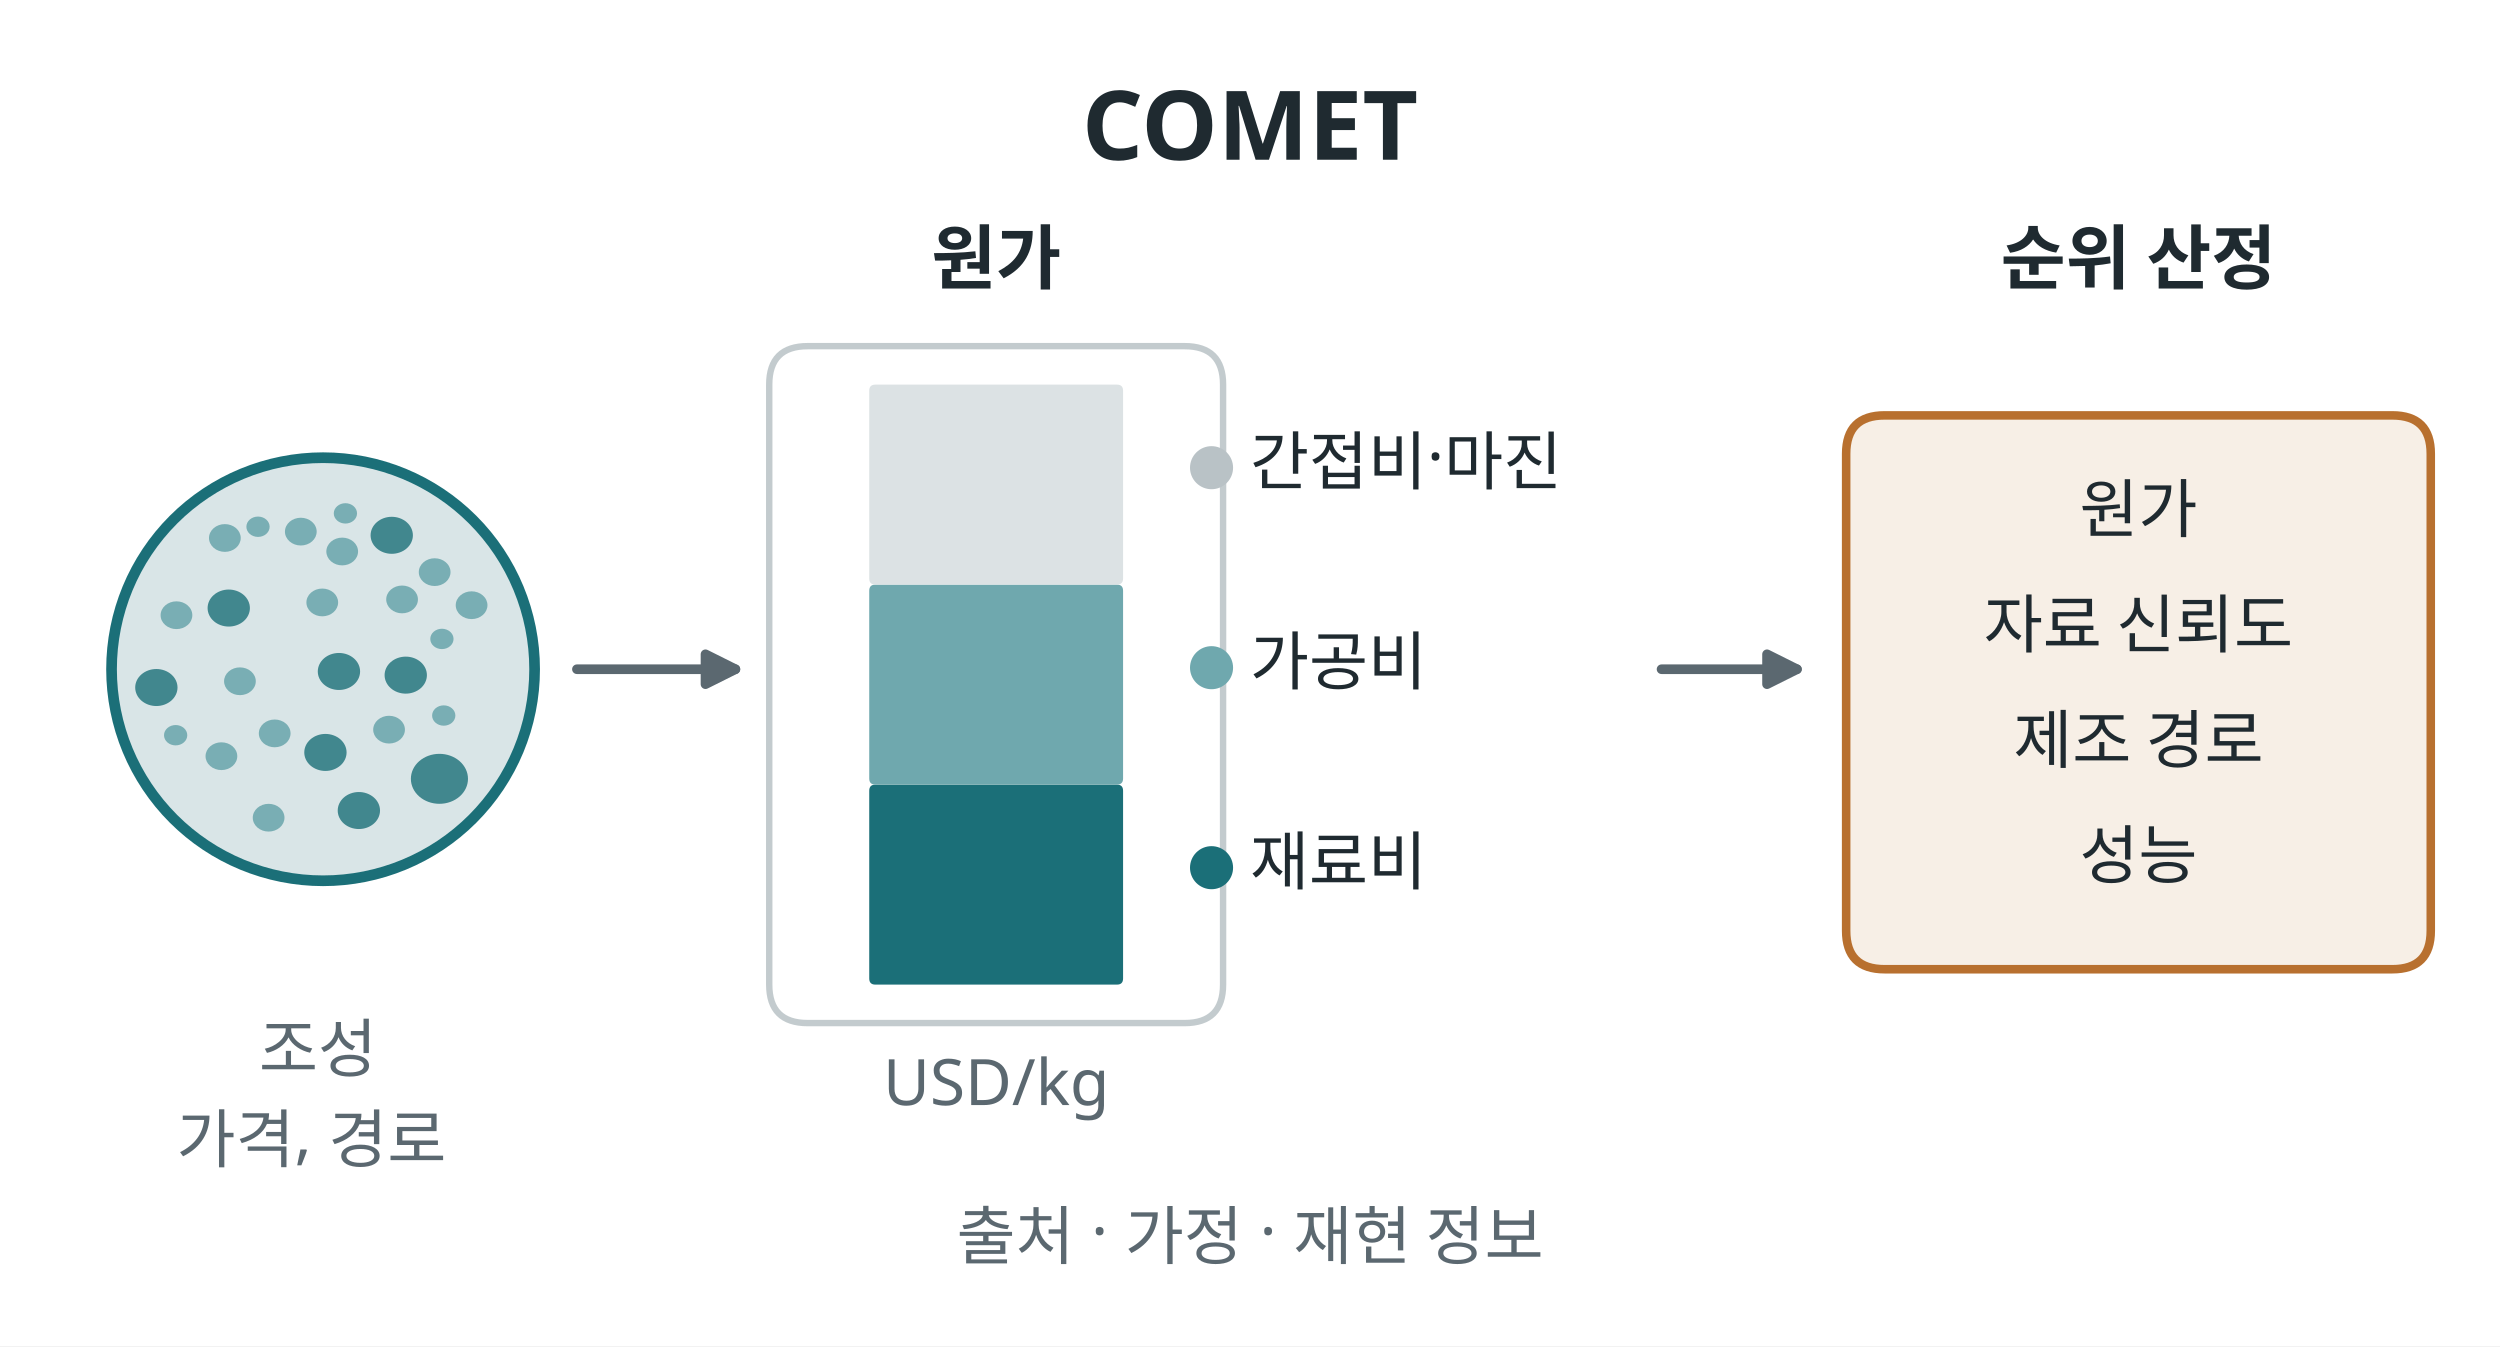
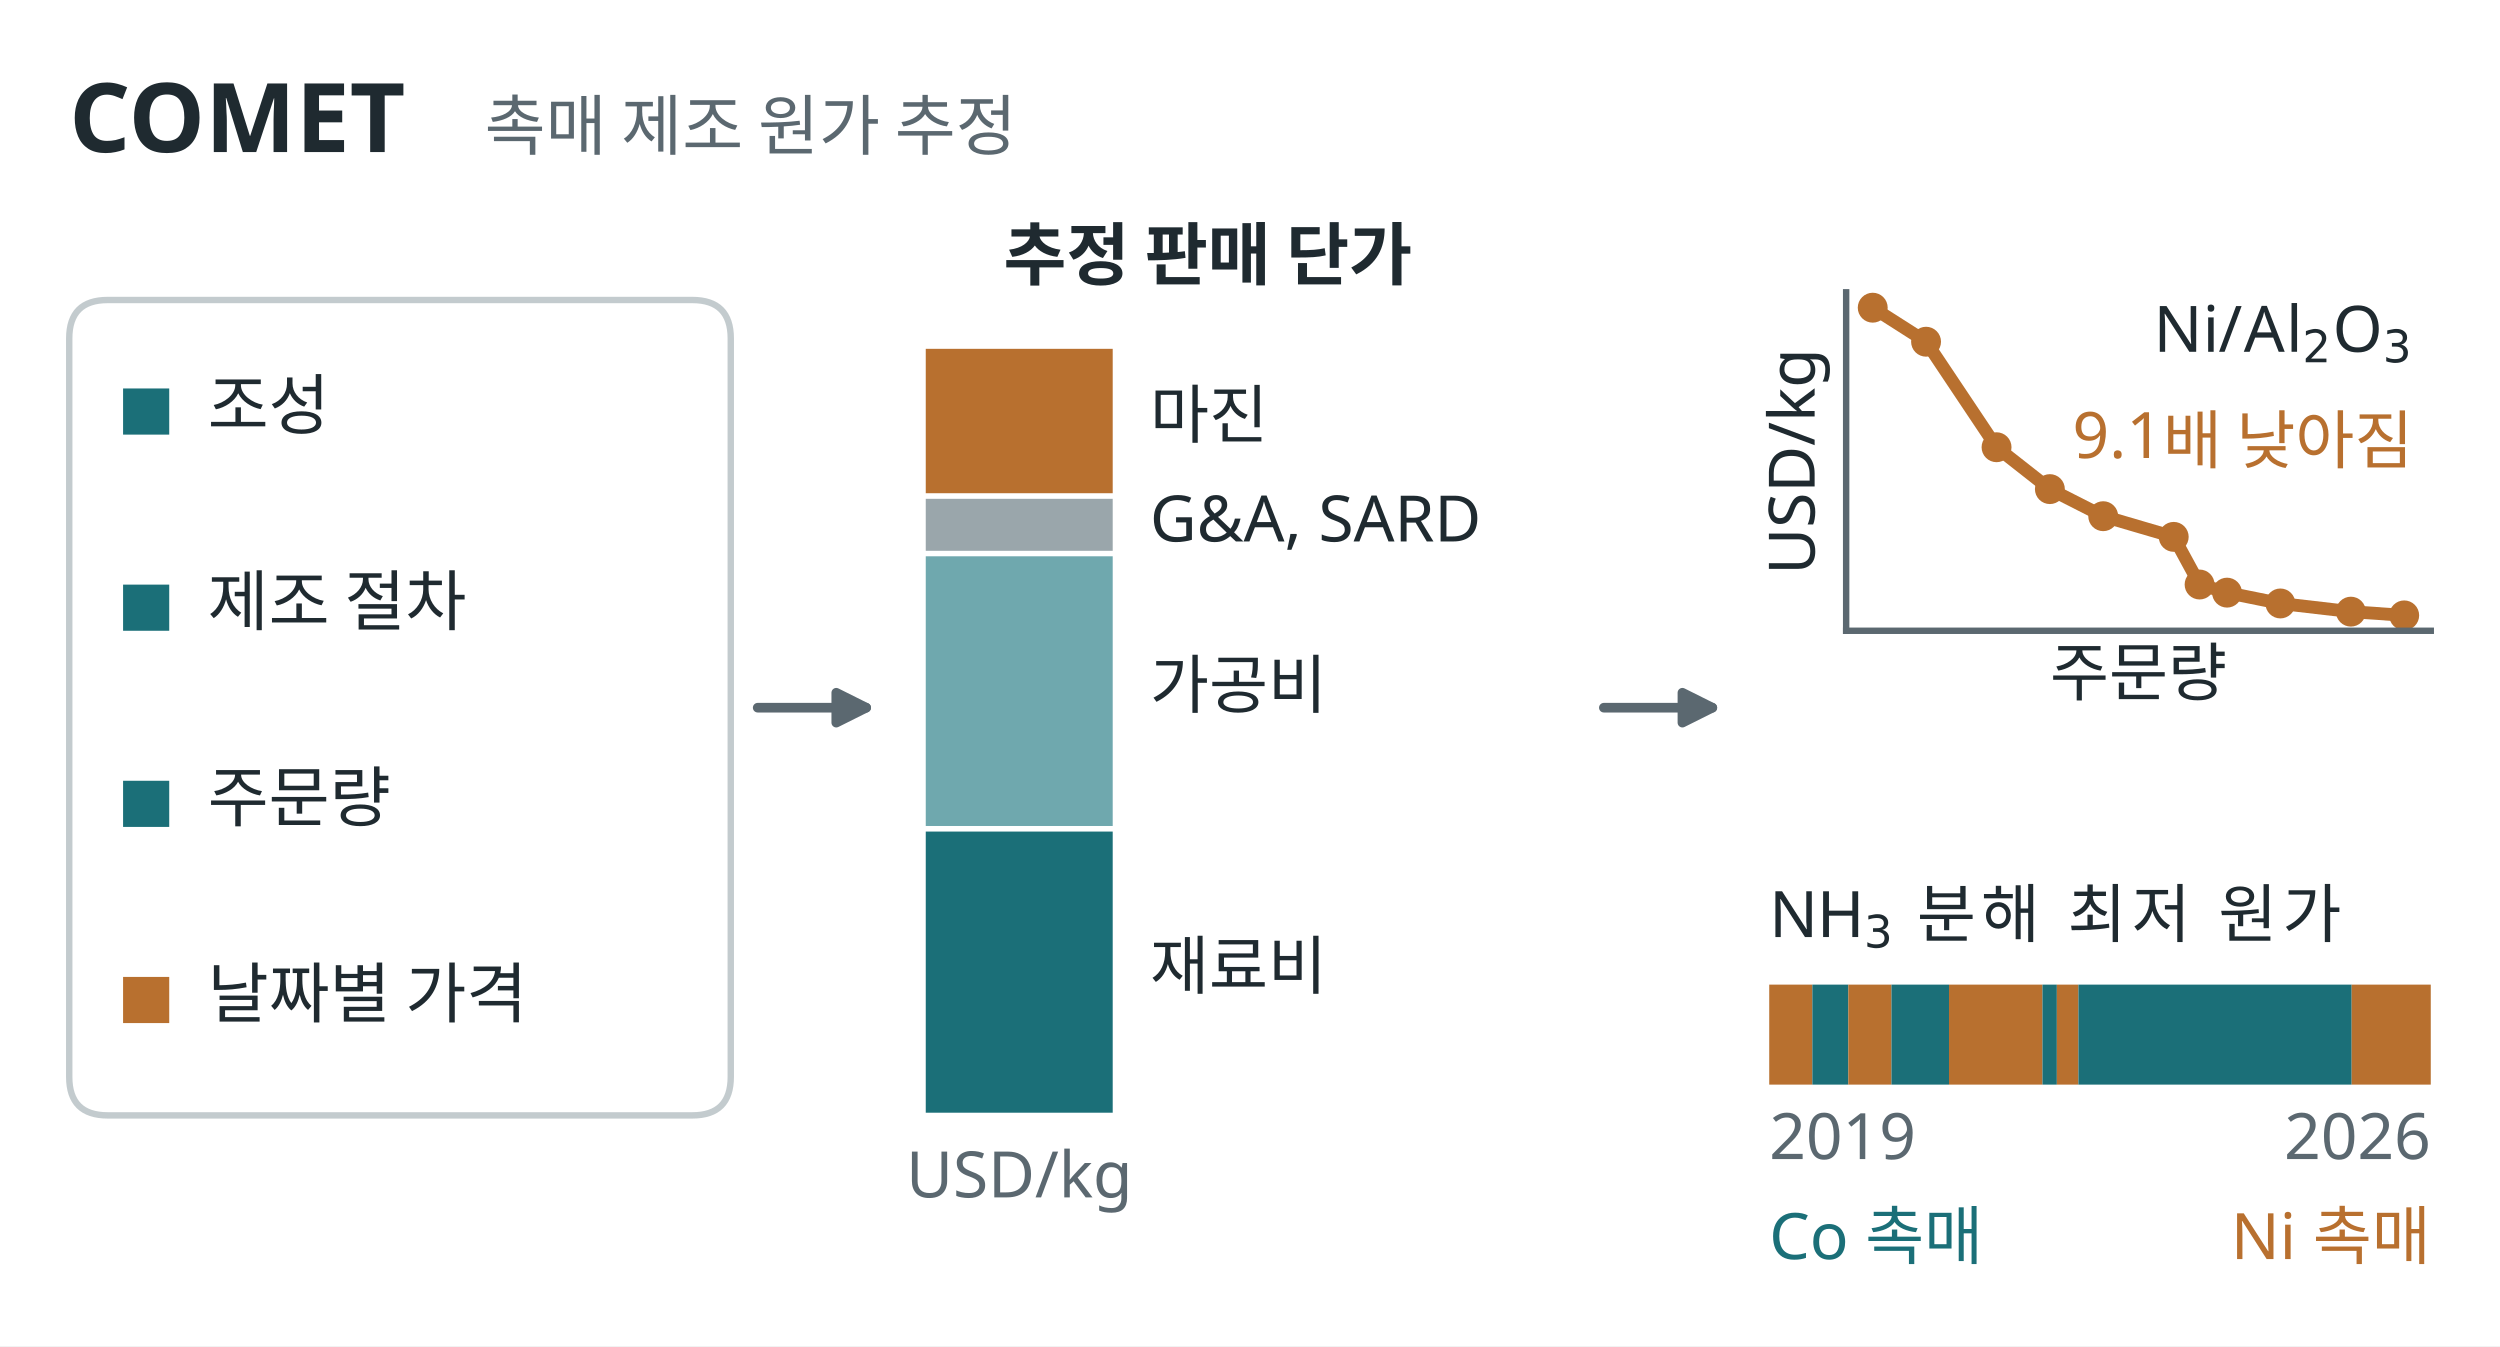
- <svg xmlns="http://www.w3.org/2000/svg" width="234pt" height="126pt" viewBox="0 0 234 126" version="1.1">
+ <svg xmlns="http://www.w3.org/2000/svg" xmlns:xlink="http://www.w3.org/1999/xlink" width="234pt" height="126pt" viewBox="0 0 234 126" version="1.1">
  <defs>
    <style type="text/css">*{stroke-linejoin: round; stroke-linecap: butt}</style>
  </defs>
  <g id="figure_1">
    <g id="patch_1">
      <path d="M 0 126 L 234 126 L 234 0 L 0 0 z " style="fill: #ffffff" />
    </g>
    <g id="axes_1">
      <g id="patch_2">
-         <path d="M 75.6 95.76 L 110.88 95.76 Q 114.48 95.76 114.48 92.16 L 114.48 36 Q 114.48 32.4 110.88 32.4 L 75.6 32.4 Q 72 32.4 72 36 L 72 92.16 Q 72 95.76 75.6 95.76 z " clip-path="url(#pafa074ca18)" style="fill: #ffffff; stroke: #c3cbce; stroke-width: 0.6; stroke-linejoin: miter" />
+         <path d="M 10.08 104.4 L 64.8 104.4 Q 68.4 104.4 68.4 100.8 L 68.4 31.68 Q 68.4 28.08 64.8 28.08 L 10.08 28.08 Q 6.48 28.08 6.48 31.68 L 6.48 100.8 Q 6.48 104.4 10.08 104.4 z " clip-path="url(#pe69bccf116)" style="fill: #ffffff; stroke: #c3cbce; stroke-width: 0.6; stroke-linejoin: miter" />
      </g>
      <g id="patch_3">
-         <path d="M 81.936 92.16 L 104.544 92.16 Q 105.12 92.16 105.12 91.584 L 105.12 74.016 Q 105.12 73.44 104.544 73.44 L 81.936 73.44 Q 81.36 73.44 81.36 74.016 L 81.36 91.584 Q 81.36 92.16 81.936 92.16 z " clip-path="url(#pafa074ca18)" style="fill: #1b6f78" />
+         <path d="M 11.52 40.68 L 15.84 40.68 L 15.84 36.36 L 11.52 36.36 z " clip-path="url(#pe69bccf116)" style="fill: #1b6f78" />
      </g>
      <g id="patch_4">
-         <path d="M 81.936 73.44 L 104.544 73.44 Q 105.12 73.44 105.12 72.864 L 105.12 55.296 Q 105.12 54.72 104.544 54.72 L 81.936 54.72 Q 81.36 54.72 81.36 55.296 L 81.36 72.864 Q 81.36 73.44 81.936 73.44 z " clip-path="url(#pafa074ca18)" style="fill: #6fa8ae" />
+         <path d="M 11.52 59.04 L 15.84 59.04 L 15.84 54.72 L 11.52 54.72 z " clip-path="url(#pe69bccf116)" style="fill: #1b6f78" />
      </g>
      <g id="patch_5">
-         <path d="M 81.936 54.72 L 104.544 54.72 Q 105.12 54.72 105.12 54.144 L 105.12 36.576 Q 105.12 36 104.544 36 L 81.936 36 Q 81.36 36 81.36 36.576 L 81.36 54.144 Q 81.36 54.72 81.936 54.72 z " clip-path="url(#pafa074ca18)" style="fill: #dce2e4" />
+         <path d="M 11.52 77.4 L 15.84 77.4 L 15.84 73.08 L 11.52 73.08 z " clip-path="url(#pe69bccf116)" style="fill: #1b6f78" />
      </g>
      <g id="patch_6">
-         <path d="M 113.4 45.792 C 113.935 45.792 114.447 45.58 114.826 45.202 C 115.204 44.823 115.416 44.311 115.416 43.776 C 115.416 43.241 115.204 42.729 114.826 42.35 C 114.447 41.972 113.935 41.76 113.4 41.76 C 112.865 41.76 112.353 41.972 111.974 42.35 C 111.596 42.729 111.384 43.241 111.384 43.776 C 111.384 44.311 111.596 44.823 111.974 45.202 C 112.353 45.58 112.865 45.792 113.4 45.792 z " clip-path="url(#pafa074ca18)" style="fill: #b9c2c6" />
+         <path d="M 11.52 95.76 L 15.84 95.76 L 15.84 91.44 L 11.52 91.44 z " clip-path="url(#pe69bccf116)" style="fill: #b8702f" />
      </g>
      <g id="patch_7">
-         <path d="M 113.4 64.512 C 113.935 64.512 114.447 64.3 114.826 63.922 C 115.204 63.543 115.416 63.031 115.416 62.496 C 115.416 61.961 115.204 61.449 114.826 61.07 C 114.447 60.692 113.935 60.48 113.4 60.48 C 112.865 60.48 112.353 60.692 111.974 61.07 C 111.596 61.449 111.384 61.961 111.384 62.496 C 111.384 63.031 111.596 63.543 111.974 63.922 C 112.353 64.3 112.865 64.512 113.4 64.512 z " clip-path="url(#pafa074ca18)" style="fill: #6fa8ae" />
+         <path d="M 86.4 104.4 L 104.4 104.4 L 104.4 77.563 L 86.4 77.563 z " clip-path="url(#pe69bccf116)" style="fill: #1b6f78; stroke: #ffffff; stroke-width: 0.5; stroke-linejoin: miter" />
      </g>
      <g id="patch_8">
-         <path d="M 113.4 83.232 C 113.935 83.232 114.447 83.02 114.826 82.642 C 115.204 82.263 115.416 81.751 115.416 81.216 C 115.416 80.681 115.204 80.169 114.826 79.79 C 114.447 79.412 113.935 79.2 113.4 79.2 C 112.865 79.2 112.353 79.412 111.974 79.79 C 111.596 80.169 111.384 80.681 111.384 81.216 C 111.384 81.751 111.596 82.263 111.974 82.642 C 112.353 83.02 112.865 83.232 113.4 83.232 z " clip-path="url(#pafa074ca18)" style="fill: #1b6f78" />
+         <path d="M 86.4 77.563 L 104.4 77.563 L 104.4 51.806 L 86.4 51.806 z " clip-path="url(#pe69bccf116)" style="fill: #6fa8ae; stroke: #ffffff; stroke-width: 0.5; stroke-linejoin: miter" />
      </g>
      <g id="patch_9">
-         <path d="M 176.4 90.72 L 223.92 90.72 Q 227.52 90.72 227.52 87.12 L 227.52 42.48 Q 227.52 38.88 223.92 38.88 L 176.4 38.88 Q 172.8 38.88 172.8 42.48 L 172.8 87.12 Q 172.8 90.72 176.4 90.72 z " clip-path="url(#pafa074ca18)" style="fill: #f7efe6; stroke: #b8702f; stroke-width: 0.8; stroke-linejoin: miter" />
+         <path d="M 86.4 51.806 L 104.4 51.806 L 104.4 46.416 L 86.4 46.416 z " clip-path="url(#pe69bccf116)" style="fill: #9aa6ab; stroke: #ffffff; stroke-width: 0.5; stroke-linejoin: miter" />
      </g>
      <g id="patch_10">
-         <path d="M 54 62.64 Q 61.92 62.64 68.834 62.64 " clip-path="url(#pafa074ca18)" style="fill: none; stroke: #5b6870; stroke-width: 0.9; stroke-linecap: round" />
-         <path d="M 66.034 61.24 L 68.834 62.64 L 66.034 64.04 z " clip-path="url(#pafa074ca18)" style="fill: #5b6870; stroke: #5b6870; stroke-width: 0.9; stroke-linecap: round" />
+         <path d="M 86.4 46.416 L 104.4 46.416 L 104.4 32.4 L 86.4 32.4 z " clip-path="url(#pe69bccf116)" style="fill: #b8702f; stroke: #ffffff; stroke-width: 0.5; stroke-linejoin: miter" />
      </g>
      <g id="patch_11">
-         <path d="M 155.52 62.64 Q 162.36 62.64 168.194 62.64 " clip-path="url(#pafa074ca18)" style="fill: none; stroke: #5b6870; stroke-width: 0.9; stroke-linecap: round" />
-         <path d="M 165.394 61.24 L 168.194 62.64 L 165.394 64.04 z " clip-path="url(#pafa074ca18)" style="fill: #5b6870; stroke: #5b6870; stroke-width: 0.9; stroke-linecap: round" />
+         <path d="M 70.92 66.24 Q 76.5 66.24 81.074 66.24 " clip-path="url(#pe69bccf116)" style="fill: none; stroke: #5b6870; stroke-width: 0.9; stroke-linecap: round" />
+         <path d="M 78.274 64.84 L 81.074 66.24 L 78.274 67.64 z " clip-path="url(#pe69bccf116)" style="fill: #5b6870; stroke: #5b6870; stroke-width: 0.9; stroke-linecap: round" />
      </g>
      <g id="patch_12">
-         <path d="M 30.24 82.44 C 35.491 82.44 40.528 80.354 44.241 76.641 C 47.954 72.928 50.04 67.891 50.04 62.64 C 50.04 57.389 47.954 52.352 44.241 48.639 C 40.528 44.926 35.491 42.84 30.24 42.84 C 24.989 42.84 19.952 44.926 16.239 48.639 C 12.526 52.352 10.44 57.389 10.44 62.64 C 10.44 67.891 12.526 72.928 16.239 76.641 C 19.952 80.354 24.989 82.44 30.24 82.44 z " clip-path="url(#pafa074ca18)" style="fill: #d9e5e7; stroke: #1b6f78; stroke-linejoin: miter" />
+         <path d="M 150.12 66.24 Q 155.7 66.24 160.274 66.24 " clip-path="url(#pe69bccf116)" style="fill: none; stroke: #5b6870; stroke-width: 0.9; stroke-linecap: round" />
+         <path d="M 157.474 64.84 L 160.274 66.24 L 157.474 67.64 z " clip-path="url(#pe69bccf116)" style="fill: #5b6870; stroke: #5b6870; stroke-width: 0.9; stroke-linecap: round" />
+       </g>
+       <g id="patch_13">
+         <path d="M 165.6 101.52 L 169.638 101.52 L 169.638 92.16 L 165.6 92.16 z " clip-path="url(#pe69bccf116)" style="fill: #b8702f" />
+       </g>
+       <g id="patch_14">
+         <path d="M 169.638 101.52 L 173.003 101.52 L 173.003 92.16 L 169.638 92.16 z " clip-path="url(#pe69bccf116)" style="fill: #1b6f78" />
+       </g>
+       <g id="patch_15">
+         <path d="M 173.003 101.52 L 177.042 101.52 L 177.042 92.16 L 173.003 92.16 z " clip-path="url(#pe69bccf116)" style="fill: #b8702f" />
+       </g>
+       <g id="patch_16">
+         <path d="M 177.042 101.52 L 182.426 101.52 L 182.426 92.16 L 177.042 92.16 z " clip-path="url(#pe69bccf116)" style="fill: #1b6f78" />
+       </g>
+       <g id="patch_17">
+         <path d="M 182.426 101.52 L 191.176 101.52 L 191.176 92.16 L 182.426 92.16 z " clip-path="url(#pe69bccf116)" style="fill: #b8702f" />
+       </g>
+       <g id="patch_18">
+         <path d="M 191.176 101.52 L 192.522 101.52 L 192.522 92.16 L 191.176 92.16 z " clip-path="url(#pe69bccf116)" style="fill: #1b6f78" />
+       </g>
+       <g id="patch_19">
+         <path d="M 192.522 101.52 L 194.541 101.52 L 194.541 92.16 L 192.522 92.16 z " clip-path="url(#pe69bccf116)" style="fill: #b8702f" />
+       </g>
+       <g id="patch_20">
+         <path d="M 194.541 101.52 L 220.117 101.52 L 220.117 92.16 L 194.541 92.16 z " clip-path="url(#pe69bccf116)" style="fill: #1b6f78" />
+       </g>
+       <g id="patch_21">
+         <path d="M 220.117 101.52 L 227.52 101.52 L 227.52 92.16 L 220.117 92.16 z " clip-path="url(#pe69bccf116)" style="fill: #b8702f" />
      </g>
      <g id="text_1">
-         <text style="font-weight: 700; font-size: 9px; font-family: 'Malgun Gothic'; text-anchor: middle; fill: #1f2a30" x="117" y="14.953" transform="rotate(-0 117 14.95266)">COMET</text>
-       </g>
-       <g id="patch_13">
-         <path d="M 36.416 69.595 C 36.81 69.595 37.187 69.458 37.466 69.214 C 37.744 68.971 37.901 68.64 37.901 68.295 C 37.901 67.951 37.744 67.62 37.466 67.377 C 37.187 67.133 36.81 66.996 36.416 66.996 C 36.022 66.996 35.644 67.133 35.366 67.377 C 35.087 67.62 34.931 67.951 34.931 68.295 C 34.931 68.64 35.087 68.971 35.366 69.214 C 35.644 69.458 36.022 69.595 36.416 69.595 z " clip-path="url(#pafa074ca18)" style="fill: #6fa8ae; opacity: 0.9" />
-       </g>
-       <g id="patch_14">
-         <path d="M 16.44 69.769 C 16.729 69.769 17.006 69.669 17.21 69.49 C 17.415 69.311 17.529 69.069 17.529 68.816 C 17.529 68.563 17.415 68.321 17.21 68.142 C 17.006 67.964 16.729 67.863 16.44 67.863 C 16.152 67.863 15.875 67.964 15.67 68.142 C 15.466 68.321 15.351 68.563 15.351 68.816 C 15.351 69.069 15.466 69.311 15.67 69.49 C 15.875 69.669 16.152 69.769 16.44 69.769 z " clip-path="url(#pafa074ca18)" style="fill: #6fa8ae; opacity: 0.9" />
-       </g>
-       <g id="patch_15">
-         <path d="M 36.667 51.837 C 37.192 51.837 37.696 51.655 38.067 51.33 C 38.439 51.005 38.647 50.564 38.647 50.105 C 38.647 49.645 38.439 49.205 38.067 48.88 C 37.696 48.555 37.192 48.372 36.667 48.372 C 36.142 48.372 35.638 48.555 35.267 48.88 C 34.896 49.205 34.687 49.645 34.687 50.105 C 34.687 50.564 34.896 51.005 35.267 51.33 C 35.638 51.655 36.142 51.837 36.667 51.837 z " clip-path="url(#pafa074ca18)" style="fill: #1b6f78; opacity: 0.8" />
-       </g>
-       <g id="patch_16">
-         <path d="M 25.143 77.836 C 25.537 77.836 25.915 77.699 26.193 77.456 C 26.472 77.212 26.628 76.882 26.628 76.537 C 26.628 76.192 26.472 75.862 26.193 75.618 C 25.915 75.375 25.537 75.238 25.143 75.238 C 24.749 75.238 24.372 75.375 24.093 75.618 C 23.815 75.862 23.658 76.192 23.658 76.537 C 23.658 76.882 23.815 77.212 24.093 77.456 C 24.372 77.699 24.749 77.836 25.143 77.836 z " clip-path="url(#pafa074ca18)" style="fill: #6fa8ae; opacity: 0.9" />
-       </g>
-       <g id="patch_17">
-         <path d="M 14.635 66.085 C 15.16 66.085 15.664 65.902 16.035 65.577 C 16.406 65.252 16.615 64.812 16.615 64.352 C 16.615 63.893 16.406 63.452 16.035 63.127 C 15.664 62.802 15.16 62.62 14.635 62.62 C 14.11 62.62 13.606 62.802 13.235 63.127 C 12.863 63.452 12.655 63.893 12.655 64.352 C 12.655 64.812 12.863 65.252 13.235 65.577 C 13.606 65.902 14.11 66.085 14.635 66.085 z " clip-path="url(#pafa074ca18)" style="fill: #1b6f78; opacity: 0.8" />
-       </g>
-       <g id="patch_18">
-         <path d="M 30.164 57.688 C 30.558 57.688 30.936 57.551 31.214 57.307 C 31.493 57.063 31.649 56.733 31.649 56.388 C 31.649 56.044 31.493 55.713 31.214 55.469 C 30.936 55.226 30.558 55.089 30.164 55.089 C 29.77 55.089 29.392 55.226 29.114 55.469 C 28.836 55.713 28.679 56.044 28.679 56.388 C 28.679 56.733 28.836 57.063 29.114 57.307 C 29.392 57.551 29.77 57.688 30.164 57.688 z " clip-path="url(#pafa074ca18)" style="fill: #6fa8ae; opacity: 0.9" />
-       </g>
-       <g id="patch_19">
-         <path d="M 37.634 57.406 C 38.028 57.406 38.405 57.269 38.684 57.025 C 38.962 56.781 39.119 56.451 39.119 56.106 C 39.119 55.762 38.962 55.431 38.684 55.187 C 38.405 54.944 38.028 54.807 37.634 54.807 C 37.24 54.807 36.862 54.944 36.584 55.187 C 36.305 55.431 36.149 55.762 36.149 56.106 C 36.149 56.451 36.305 56.781 36.584 57.025 C 36.862 57.269 37.24 57.406 37.634 57.406 z " clip-path="url(#pafa074ca18)" style="fill: #6fa8ae; opacity: 0.9" />
-       </g>
-       <g id="patch_20">
-         <path d="M 33.59 77.598 C 34.115 77.598 34.619 77.416 34.99 77.091 C 35.361 76.766 35.57 76.325 35.57 75.866 C 35.57 75.406 35.361 74.966 34.99 74.641 C 34.619 74.316 34.115 74.133 33.59 74.133 C 33.065 74.133 32.561 74.316 32.19 74.641 C 31.819 74.966 31.61 75.406 31.61 75.866 C 31.61 76.325 31.819 76.766 32.19 77.091 C 32.561 77.416 33.065 77.598 33.59 77.598 z " clip-path="url(#pafa074ca18)" style="fill: #1b6f78; opacity: 0.8" />
-       </g>
-       <g id="patch_21">
-         <path d="M 20.724 72.079 C 21.117 72.079 21.495 71.942 21.774 71.698 C 22.052 71.454 22.209 71.124 22.209 70.779 C 22.209 70.435 22.052 70.104 21.774 69.86 C 21.495 69.617 21.117 69.48 20.724 69.48 C 20.33 69.48 19.952 69.617 19.674 69.86 C 19.395 70.104 19.239 70.435 19.239 70.779 C 19.239 71.124 19.395 71.454 19.674 71.698 C 19.952 71.942 20.33 72.079 20.724 72.079 z " clip-path="url(#pafa074ca18)" style="fill: #6fa8ae; opacity: 0.9" />
-       </g>
+         <text style="font-weight: 700; font-size: 9px; font-family: 'Malgun Gothic'; text-anchor: start; fill: #1f2a30" x="6.48" y="14.233" transform="rotate(-0 6.48 14.23266)">COMET</text>
+       </g>
+       <g id="text_2">
+         <text style="font-size: 6.2px; font-family: 'Malgun Gothic'; text-anchor: start; fill: #5b6870" x="45.36" y="14.005" transform="rotate(-0 45.36 14.00472)">촉매 제조 원가 추정</text>
+       </g>
+       <g id="text_3">
+         <text style="font-size: 6.2px; font-family: 'Malgun Gothic'; text-anchor: start; fill: #1f2a30" x="19.44" y="40.141" transform="rotate(-0 19.44 40.14072)">조성</text>
+       </g>
+       <g id="text_4">
+         <text style="font-size: 6.2px; font-family: 'Malgun Gothic'; text-anchor: start; fill: #1f2a30" x="19.44" y="58.501" transform="rotate(-0 19.44 58.50072)">제조 절차</text>
+       </g>
+       <g id="text_5">
+         <text style="font-size: 6.2px; font-family: 'Malgun Gothic'; text-anchor: start; fill: #1f2a30" x="19.44" y="76.861" transform="rotate(-0 19.44 76.86072)">주문량</text>
+       </g>
+       <g id="text_6">
+         <text style="font-size: 6.2px; font-family: 'Malgun Gothic'; text-anchor: start; fill: #1f2a30" x="19.44" y="95.221" transform="rotate(-0 19.44 95.22072)">날짜별 가격</text>
+       </g>
+       <g id="text_7">
+         <text style="font-size: 6px; font-family: 'Malgun Gothic'; text-anchor: start; fill: #1f2a30" x="107.64" y="92.55" transform="rotate(-0 107.64 92.5498)">재료비</text>
+       </g>
+       <g id="text_8">
+         <text style="font-size: 6px; font-family: 'Malgun Gothic'; text-anchor: start; fill: #1f2a30" x="107.64" y="66.253" transform="rotate(-0 107.64 66.25278)">가공비</text>
+       </g>
+       <g id="text_9">
+         <text style="font-size: 6px; font-family: 'Malgun Gothic'; text-anchor: start; fill: #1f2a30" x="107.64" y="50.679" transform="rotate(-0 107.64 50.67929)">G&amp;A, SARD</text>
+       </g>
+       <g id="text_10">
+         <text style="font-size: 6px; font-family: 'Malgun Gothic'; text-anchor: start; fill: #1f2a30" x="107.64" y="40.976" transform="rotate(-0 107.64 40.97631)">마진</text>
+       </g>
+       <g id="text_11">
+         <text style="font-weight: 700; font-size: 6.4px; font-family: 'Malgun Gothic'; text-anchor: middle; fill: #1f2a30" x="113.04" y="26.153" transform="rotate(-0 113.04 26.153)">추정 판매 단가</text>
+       </g>
+       <g id="text_12">
+         <text style="font-size: 6px; font-family: 'Malgun Gothic'; text-anchor: middle; fill: #5b6870" x="95.4" y="112.073" transform="rotate(-0 95.4 112.0725)">USD/kg</text>
+       </g>
+       <g id="text_13">
+         <g style="fill: #1f2a30" transform="translate(165.6 88.58156)">
+           <text>
+             <tspan x="0" y="-0.875" style="font-size: 6px; font-family: 'Malgun Gothic'; fill: #1f2a30">N</tspan>
+             <tspan x="4.466" y="-0.875" style="font-size: 6px; font-family: 'Malgun Gothic'; fill: #1f2a30">H</tspan>
+             <tspan x="11.707" y="-0.875" style="font-size: 6px; font-family: 'Malgun Gothic'; fill: #1f2a30"> </tspan>
+             <tspan x="13.817" y="-0.875" style="font-size: 6px; font-family: 'Malgun Gothic'; fill: #1f2a30">분</tspan>
+             <tspan x="19.817" y="-0.875" style="font-size: 6px; font-family: 'Malgun Gothic'; fill: #1f2a30">해</tspan>
+             <tspan x="25.817" y="-0.875" style="font-size: 6px; font-family: 'Malgun Gothic'; fill: #1f2a30"> </tspan>
+             <tspan x="27.926" y="-0.875" style="font-size: 6px; font-family: 'Malgun Gothic'; fill: #1f2a30">최</tspan>
+             <tspan x="33.926" y="-0.875" style="font-size: 6px; font-family: 'Malgun Gothic'; fill: #1f2a30">저</tspan>
+             <tspan x="39.926" y="-0.875" style="font-size: 6px; font-family: 'Malgun Gothic'; fill: #1f2a30"> </tspan>
+             <tspan x="42.035" y="-0.875" style="font-size: 6px; font-family: 'Malgun Gothic'; fill: #1f2a30">원</tspan>
+             <tspan x="48.035" y="-0.875" style="font-size: 6px; font-family: 'Malgun Gothic'; fill: #1f2a30">가</tspan>
+             <tspan x="8.871" y="0.109" style="font-size: 4.2px; font-family: 'DejaVu Sans'; fill: #1f2a30">3</tspan>
+           </text>
+         </g>
+       </g>
+       <g id="text_14">
+         <text style="font-size: 6px; font-family: 'Malgun Gothic'; text-anchor: start; fill: #5b6870" x="165.6" y="108.488" transform="rotate(-0 165.6 108.4884)">2019</text>
+       </g>
+       <g id="text_15">
+         <text style="font-size: 6px; font-family: 'Malgun Gothic'; text-anchor: end; fill: #5b6870" x="227.52" y="108.488" transform="rotate(-0 227.52 108.4884)">2026</text>
+       </g>
+       <g id="text_16">
+         <text style="font-size: 6px; font-family: 'Malgun Gothic'; text-anchor: start; fill: #1b6f78" x="165.6" y="117.848" transform="rotate(-0 165.6 117.8484)">Co 촉매</text>
+       </g>
+       <g id="text_17">
+         <text style="font-size: 6px; font-family: 'Malgun Gothic'; text-anchor: end; fill: #b8702f" x="227.52" y="117.848" transform="rotate(-0 227.52 117.8484)">Ni 촉매</text>
+       </g>
+     </g>
+     <g id="axes_2">
      <g id="patch_22">
-         <path d="M 16.517 58.884 C 16.911 58.884 17.289 58.747 17.567 58.503 C 17.846 58.26 18.002 57.929 18.002 57.584 C 18.002 57.24 17.846 56.909 17.567 56.666 C 17.289 56.422 16.911 56.285 16.517 56.285 C 16.123 56.285 15.746 56.422 15.467 56.666 C 15.189 56.909 15.032 57.24 15.032 57.584 C 15.032 57.929 15.189 58.26 15.467 58.503 C 15.746 58.747 16.123 58.884 16.517 58.884 z " clip-path="url(#pafa074ca18)" style="fill: #6fa8ae; opacity: 0.9" />
+         <path d="M 172.8 59.04 L 227.52 59.04 L 227.52 27.36 L 172.8 27.36 z " style="fill: #ffffff" />
+       </g>
+       <g id="matplotlib.axis_1">
+         <g id="text_18">
+           <text style="font-size: 6px; font-family: 'Malgun Gothic'; text-anchor: middle; fill: #1f2a30" x="200.16" y="65.095" transform="rotate(-0 200.16 65.09531)">주문량</text>
+         </g>
+       </g>
+       <g id="matplotlib.axis_2">
+         <g id="text_19">
+           <text style="font-size: 6px; font-family: 'Malgun Gothic'; text-anchor: middle; fill: #1f2a30" x="169.85" y="43.2" transform="rotate(-90 169.8497 43.2)">USD/kg</text>
+         </g>
+       </g>
+       <g id="line2d_1">
+         <path d="M 175.287 28.8 L 180.279 31.985 L 186.877 41.861 L 191.869 45.781 L 196.861 48.316 L 203.459 50.251 L 205.882 54.711 L 208.451 55.471 L 213.443 56.484 L 220.041 57.251 L 225.033 57.6 " clip-path="url(#pcb45797823)" style="fill: none; stroke: #b8702f; stroke-width: 1.2; stroke-linecap: square" />
+         <defs>
+           <path id="m8d6dfe38dd" d="M 0 0.9 C 0.239 0.9 0.468 0.805 0.636 0.636 C 0.805 0.468 0.9 0.239 0.9 0 C 0.9 -0.239 0.805 -0.468 0.636 -0.636 C 0.468 -0.805 0.239 -0.9 0 -0.9 C -0.239 -0.9 -0.468 -0.805 -0.636 -0.636 C -0.805 -0.468 -0.9 -0.239 -0.9 0 C -0.9 0.239 -0.805 0.468 -0.636 0.636 C -0.468 0.805 -0.239 0.9 0 0.9 z " style="stroke: #b8702f" />
+         </defs>
+         <g clip-path="url(#pcb45797823)">
+           <use xlink:href="#m8d6dfe38dd" x="175.287" y="28.8" style="fill: #b8702f; stroke: #b8702f" />
+           <use xlink:href="#m8d6dfe38dd" x="180.279" y="31.985" style="fill: #b8702f; stroke: #b8702f" />
+           <use xlink:href="#m8d6dfe38dd" x="186.877" y="41.861" style="fill: #b8702f; stroke: #b8702f" />
+           <use xlink:href="#m8d6dfe38dd" x="191.869" y="45.781" style="fill: #b8702f; stroke: #b8702f" />
+           <use xlink:href="#m8d6dfe38dd" x="196.861" y="48.316" style="fill: #b8702f; stroke: #b8702f" />
+           <use xlink:href="#m8d6dfe38dd" x="203.459" y="50.251" style="fill: #b8702f; stroke: #b8702f" />
+           <use xlink:href="#m8d6dfe38dd" x="205.882" y="54.711" style="fill: #b8702f; stroke: #b8702f" />
+           <use xlink:href="#m8d6dfe38dd" x="208.451" y="55.471" style="fill: #b8702f; stroke: #b8702f" />
+           <use xlink:href="#m8d6dfe38dd" x="213.443" y="56.484" style="fill: #b8702f; stroke: #b8702f" />
+           <use xlink:href="#m8d6dfe38dd" x="220.041" y="57.251" style="fill: #b8702f; stroke: #b8702f" />
+           <use xlink:href="#m8d6dfe38dd" x="225.033" y="57.6" style="fill: #b8702f; stroke: #b8702f" />
+         </g>
      </g>
      <g id="patch_23">
-         <path d="M 31.725 64.582 C 32.25 64.582 32.754 64.399 33.125 64.074 C 33.497 63.749 33.705 63.308 33.705 62.849 C 33.705 62.39 33.497 61.949 33.125 61.624 C 32.754 61.299 32.25 61.117 31.725 61.117 C 31.2 61.117 30.697 61.299 30.325 61.624 C 29.954 61.949 29.745 62.39 29.745 62.849 C 29.745 63.308 29.954 63.749 30.325 64.074 C 30.697 64.399 31.2 64.582 31.725 64.582 z " clip-path="url(#pafa074ca18)" style="fill: #1b6f78; opacity: 0.8" />
+         <path d="M 172.8 59.04 L 172.8 27.36 " style="fill: none; stroke: #5b6870; stroke-width: 0.6; stroke-linejoin: miter; stroke-linecap: square" />
      </g>
      <g id="patch_24">
-         <path d="M 37.978 64.925 C 38.504 64.925 39.007 64.742 39.379 64.417 C 39.75 64.093 39.958 63.652 39.958 63.192 C 39.958 62.733 39.75 62.292 39.379 61.967 C 39.007 61.642 38.504 61.46 37.978 61.46 C 37.453 61.46 36.95 61.642 36.578 61.967 C 36.207 62.292 35.998 62.733 35.998 63.192 C 35.998 63.652 36.207 64.093 36.578 64.417 C 36.95 64.742 37.453 64.925 37.978 64.925 z " clip-path="url(#pafa074ca18)" style="fill: #1b6f78; opacity: 0.8" />
-       </g>
-       <g id="patch_25">
-         <path d="M 44.141 57.947 C 44.535 57.947 44.913 57.81 45.191 57.566 C 45.47 57.323 45.626 56.992 45.626 56.648 C 45.626 56.303 45.47 55.972 45.191 55.729 C 44.913 55.485 44.535 55.348 44.141 55.348 C 43.747 55.348 43.37 55.485 43.091 55.729 C 42.813 55.972 42.656 56.303 42.656 56.648 C 42.656 56.992 42.813 57.323 43.091 57.566 C 43.37 57.81 43.747 57.947 44.141 57.947 z " clip-path="url(#pafa074ca18)" style="fill: #6fa8ae; opacity: 0.9" />
-       </g>
-       <g id="patch_26">
-         <path d="M 30.46 72.16 C 30.985 72.16 31.488 71.978 31.86 71.653 C 32.231 71.328 32.44 70.887 32.44 70.428 C 32.44 69.968 32.231 69.528 31.86 69.203 C 31.488 68.878 30.985 68.695 30.46 68.695 C 29.935 68.695 29.431 68.878 29.06 69.203 C 28.688 69.528 28.48 69.968 28.48 70.428 C 28.48 70.887 28.688 71.328 29.06 71.653 C 29.431 71.978 29.935 72.16 30.46 72.16 z " clip-path="url(#pafa074ca18)" style="fill: #1b6f78; opacity: 0.8" />
-       </g>
-       <g id="patch_27">
-         <path d="M 41.131 75.237 C 41.839 75.237 42.519 74.991 43.021 74.552 C 43.522 74.113 43.804 73.518 43.804 72.898 C 43.804 72.278 43.522 71.683 43.021 71.244 C 42.519 70.806 41.839 70.559 41.131 70.559 C 40.422 70.559 39.742 70.806 39.24 71.244 C 38.739 71.683 38.458 72.278 38.458 72.898 C 38.458 73.518 38.739 74.113 39.24 74.552 C 39.742 74.991 40.422 75.237 41.131 75.237 z " clip-path="url(#pafa074ca18)" style="fill: #1b6f78; opacity: 0.8" />
-       </g>
-       <g id="patch_28">
-         <path d="M 22.458 65.066 C 22.852 65.066 23.229 64.929 23.508 64.685 C 23.786 64.442 23.943 64.111 23.943 63.767 C 23.943 63.422 23.786 63.091 23.508 62.848 C 23.229 62.604 22.852 62.467 22.458 62.467 C 22.064 62.467 21.686 62.604 21.408 62.848 C 21.129 63.091 20.973 63.422 20.973 63.767 C 20.973 64.111 21.129 64.442 21.408 64.685 C 21.686 64.929 22.064 65.066 22.458 65.066 z " clip-path="url(#pafa074ca18)" style="fill: #6fa8ae; opacity: 0.9" />
-       </g>
-       <g id="patch_29">
-         <path d="M 41.534 67.926 C 41.823 67.926 42.1 67.826 42.304 67.647 C 42.508 67.469 42.623 67.226 42.623 66.974 C 42.623 66.721 42.508 66.478 42.304 66.3 C 42.1 66.121 41.823 66.021 41.534 66.021 C 41.245 66.021 40.968 66.121 40.764 66.3 C 40.56 66.478 40.445 66.721 40.445 66.974 C 40.445 67.226 40.56 67.469 40.764 67.647 C 40.968 67.826 41.245 67.926 41.534 67.926 z " clip-path="url(#pafa074ca18)" style="fill: #6fa8ae; opacity: 0.9" />
-       </g>
-       <g id="patch_30">
-         <path d="M 25.711 69.945 C 26.105 69.945 26.483 69.808 26.761 69.564 C 27.04 69.32 27.196 68.99 27.196 68.645 C 27.196 68.301 27.04 67.97 26.761 67.726 C 26.483 67.483 26.105 67.346 25.711 67.346 C 25.317 67.346 24.939 67.483 24.661 67.726 C 24.383 67.97 24.226 68.301 24.226 68.645 C 24.226 68.99 24.383 69.32 24.661 69.564 C 24.939 69.808 25.317 69.945 25.711 69.945 z " clip-path="url(#pafa074ca18)" style="fill: #6fa8ae; opacity: 0.9" />
-       </g>
-       <g id="patch_31">
-         <path d="M 21.047 51.655 C 21.441 51.655 21.819 51.518 22.098 51.274 C 22.376 51.031 22.532 50.7 22.532 50.356 C 22.532 50.011 22.376 49.68 22.098 49.437 C 21.819 49.193 21.441 49.056 21.047 49.056 C 20.654 49.056 20.276 49.193 19.997 49.437 C 19.719 49.68 19.562 50.011 19.562 50.356 C 19.562 50.7 19.719 51.031 19.997 51.274 C 20.276 51.518 20.654 51.655 21.047 51.655 z " clip-path="url(#pafa074ca18)" style="fill: #6fa8ae; opacity: 0.9" />
-       </g>
-       <g id="patch_32">
-         <path d="M 41.363 60.756 C 41.652 60.756 41.929 60.656 42.133 60.477 C 42.337 60.298 42.452 60.056 42.452 59.803 C 42.452 59.55 42.337 59.308 42.133 59.129 C 41.929 58.951 41.652 58.85 41.363 58.85 C 41.074 58.85 40.797 58.951 40.593 59.129 C 40.389 59.308 40.274 59.55 40.274 59.803 C 40.274 60.056 40.389 60.298 40.593 60.477 C 40.797 60.656 41.074 60.756 41.363 60.756 z " clip-path="url(#pafa074ca18)" style="fill: #6fa8ae; opacity: 0.9" />
-       </g>
-       <g id="patch_33">
-         <path d="M 32.03 52.92 C 32.423 52.92 32.801 52.783 33.08 52.539 C 33.358 52.295 33.515 51.965 33.515 51.62 C 33.515 51.276 33.358 50.945 33.08 50.701 C 32.801 50.458 32.423 50.321 32.03 50.321 C 31.636 50.321 31.258 50.458 30.98 50.701 C 30.701 50.945 30.545 51.276 30.545 51.62 C 30.545 51.965 30.701 52.295 30.98 52.539 C 31.258 52.783 31.636 52.92 32.03 52.92 z " clip-path="url(#pafa074ca18)" style="fill: #6fa8ae; opacity: 0.9" />
-       </g>
-       <g id="patch_34">
-         <path d="M 28.156 51.059 C 28.55 51.059 28.928 50.922 29.206 50.678 C 29.485 50.435 29.641 50.104 29.641 49.759 C 29.641 49.415 29.485 49.084 29.206 48.841 C 28.928 48.597 28.55 48.46 28.156 48.46 C 27.762 48.46 27.385 48.597 27.106 48.841 C 26.828 49.084 26.671 49.415 26.671 49.759 C 26.671 50.104 26.828 50.435 27.106 50.678 C 27.385 50.922 27.762 51.059 28.156 51.059 z " clip-path="url(#pafa074ca18)" style="fill: #6fa8ae; opacity: 0.9" />
-       </g>
-       <g id="patch_35">
-         <path d="M 24.15 50.256 C 24.439 50.256 24.716 50.155 24.92 49.977 C 25.124 49.798 25.239 49.556 25.239 49.303 C 25.239 49.05 25.124 48.808 24.92 48.629 C 24.716 48.45 24.439 48.35 24.15 48.35 C 23.861 48.35 23.584 48.45 23.38 48.629 C 23.176 48.808 23.061 49.05 23.061 49.303 C 23.061 49.556 23.176 49.798 23.38 49.977 C 23.584 50.155 23.861 50.256 24.15 50.256 z " clip-path="url(#pafa074ca18)" style="fill: #6fa8ae; opacity: 0.9" />
-       </g>
-       <g id="patch_36">
-         <path d="M 40.684 54.851 C 41.078 54.851 41.456 54.714 41.734 54.471 C 42.013 54.227 42.169 53.897 42.169 53.552 C 42.169 53.207 42.013 52.877 41.734 52.633 C 41.456 52.39 41.078 52.253 40.684 52.253 C 40.291 52.253 39.913 52.39 39.634 52.633 C 39.356 52.877 39.199 53.207 39.199 53.552 C 39.199 53.897 39.356 54.227 39.634 54.471 C 39.913 54.714 40.291 54.851 40.684 54.851 z " clip-path="url(#pafa074ca18)" style="fill: #6fa8ae; opacity: 0.9" />
-       </g>
-       <g id="patch_37">
-         <path d="M 21.411 58.647 C 21.936 58.647 22.44 58.465 22.811 58.14 C 23.183 57.815 23.391 57.374 23.391 56.915 C 23.391 56.455 23.183 56.014 22.811 55.689 C 22.44 55.365 21.936 55.182 21.411 55.182 C 20.886 55.182 20.382 55.365 20.011 55.689 C 19.64 56.014 19.431 56.455 19.431 56.915 C 19.431 57.374 19.64 57.815 20.011 58.14 C 20.382 58.465 20.886 58.647 21.411 58.647 z " clip-path="url(#pafa074ca18)" style="fill: #1b6f78; opacity: 0.8" />
-       </g>
-       <g id="patch_38">
-         <path d="M 32.33 49.005 C 32.619 49.005 32.896 48.905 33.1 48.726 C 33.305 48.547 33.419 48.305 33.419 48.052 C 33.419 47.8 33.305 47.557 33.1 47.378 C 32.896 47.2 32.619 47.099 32.33 47.099 C 32.041 47.099 31.764 47.2 31.56 47.378 C 31.356 47.557 31.241 47.8 31.241 48.052 C 31.241 48.305 31.356 48.547 31.56 48.726 C 31.764 48.905 32.041 49.005 32.33 49.005 z " clip-path="url(#pafa074ca18)" style="fill: #6fa8ae; opacity: 0.9" />
-       </g>
-       <g id="text_2">
-         <text style="font-size: 6px; font-family: 'Malgun Gothic'; fill: #5b6870" transform="translate(24.24 100.3153)">조성</text>
-         <text style="font-size: 6px; font-family: 'Malgun Gothic'; fill: #5b6870" transform="translate(16.52906 108.7945)">가격, 경로</text>
-       </g>
-       <g id="text_3">
-         <text style="font-size: 6px; font-family: 'Malgun Gothic'; text-anchor: start; fill: #1f2a30" x="117" y="45.344" transform="rotate(-0 117 45.34444)">간접비·마진</text>
-       </g>
-       <g id="text_4">
-         <text style="font-size: 6px; font-family: 'Malgun Gothic'; text-anchor: start; fill: #1f2a30" x="117" y="64.064" transform="rotate(-0 117 64.06444)">가공비</text>
-       </g>
-       <g id="text_5">
-         <text style="font-size: 6px; font-family: 'Malgun Gothic'; text-anchor: start; fill: #1f2a30" x="117" y="82.784" transform="rotate(-0 117 82.78444)">재료비</text>
-       </g>
-       <g id="text_6">
-         <text style="font-weight: 700; font-size: 6.6px; font-family: 'Malgun Gothic'; text-anchor: middle; fill: #1f2a30" x="93.24" y="26.52" transform="rotate(-0 93.24 26.51972)">원가</text>
-       </g>
-       <g id="text_7">
-         <text style="font-size: 6px; font-family: 'Malgun Gothic'; text-anchor: middle; fill: #5b6870" x="93.24" y="103.433" transform="rotate(-0 93.24 103.4325)">USD/kg</text>
-       </g>
-       <g id="text_8">
-         <text style="font-weight: 700; font-size: 6.6px; font-family: 'Malgun Gothic'; text-anchor: middle; fill: #1f2a30" x="200.16" y="26.52" transform="rotate(-0 200.16 26.51972)">순위 산정</text>
-       </g>
-       <g id="text_9">
-         <text style="font-size: 6px; font-family: 'Malgun Gothic'; text-anchor: middle; fill: #1f2a30" x="200.16" y="49.808" transform="rotate(-0 200.16 49.80844)">원가</text>
-       </g>
-       <g id="text_10">
-         <text style="font-size: 6px; font-family: 'Malgun Gothic'; text-anchor: middle; fill: #1f2a30" x="200.16" y="60.608" transform="rotate(-0 200.16 60.60844)">자료 신뢰도</text>
-       </g>
-       <g id="text_11">
-         <text style="font-size: 6px; font-family: 'Malgun Gothic'; text-anchor: middle; fill: #1f2a30" x="200.16" y="71.408" transform="rotate(-0 200.16 71.40844)">제조 경로</text>
-       </g>
-       <g id="text_12">
-         <text style="font-size: 6px; font-family: 'Malgun Gothic'; text-anchor: middle; fill: #1f2a30" x="200.16" y="82.208" transform="rotate(-0 200.16 82.20844)">성능</text>
-       </g>
-       <g id="text_13">
-         <text style="font-size: 6px; font-family: 'Malgun Gothic'; text-anchor: middle; fill: #5b6870" x="117" y="117.848" transform="rotate(-0 117 117.8484)">출처 · 가정 · 재현 정보</text>
+         <path d="M 172.8 59.04 L 227.52 59.04 " style="fill: none; stroke: #5b6870; stroke-width: 0.6; stroke-linejoin: miter; stroke-linecap: square" />
+       </g>
+       <g id="text_20">
+         <g style="fill: #1f2a30" transform="translate(201.5784 33.36364)">
+           <text>
+             <tspan x="0" y="-0.438" style="font-size: 6px; font-family: 'Malgun Gothic'; fill: #1f2a30">N</tspan>
+             <tspan x="4.591" y="-0.438" style="font-size: 6px; font-family: 'Malgun Gothic'; fill: #1f2a30">i</tspan>
+             <tspan x="6.067" y="-0.438" style="font-size: 6px; font-family: 'Malgun Gothic'; fill: #1f2a30">/</tspan>
+             <tspan x="8.443" y="-0.438" style="font-size: 6px; font-family: 'Malgun Gothic'; fill: #1f2a30">A</tspan>
+             <tspan x="12.393" y="-0.438" style="font-size: 6px; font-family: 'Malgun Gothic'; fill: #1f2a30">l</tspan>
+             <tspan x="16.763" y="-0.438" style="font-size: 6px; font-family: 'Malgun Gothic'; fill: #1f2a30">O</tspan>
+             <tspan x="13.927" y="0.547" style="font-size: 4.2px; font-family: 'DejaVu Sans'; fill: #1f2a30">2</tspan>
+             <tspan x="21.461" y="0.547" style="font-size: 4.2px; font-family: 'DejaVu Sans'; fill: #1f2a30">3</tspan>
+           </text>
+         </g>
+       </g>
+       <g id="text_21">
+         <text style="font-size: 6px; font-family: 'Malgun Gothic'; text-anchor: end; fill: #b8702f" x="225.878" y="42.868" transform="rotate(-0 225.8784 42.86764)">9.1배 낮아짐</text>
      </g>
    </g>
  </g>
  <defs>
-     <clipPath id="pafa074ca18">
+     <clipPath id="pe69bccf116">
      <rect x="0" y="0" width="234" height="126" />
+     </clipPath>
+     <clipPath id="pcb45797823">
+       <rect x="172.8" y="27.36" width="54.72" height="31.68" />
    </clipPath>
  </defs>
</svg>
